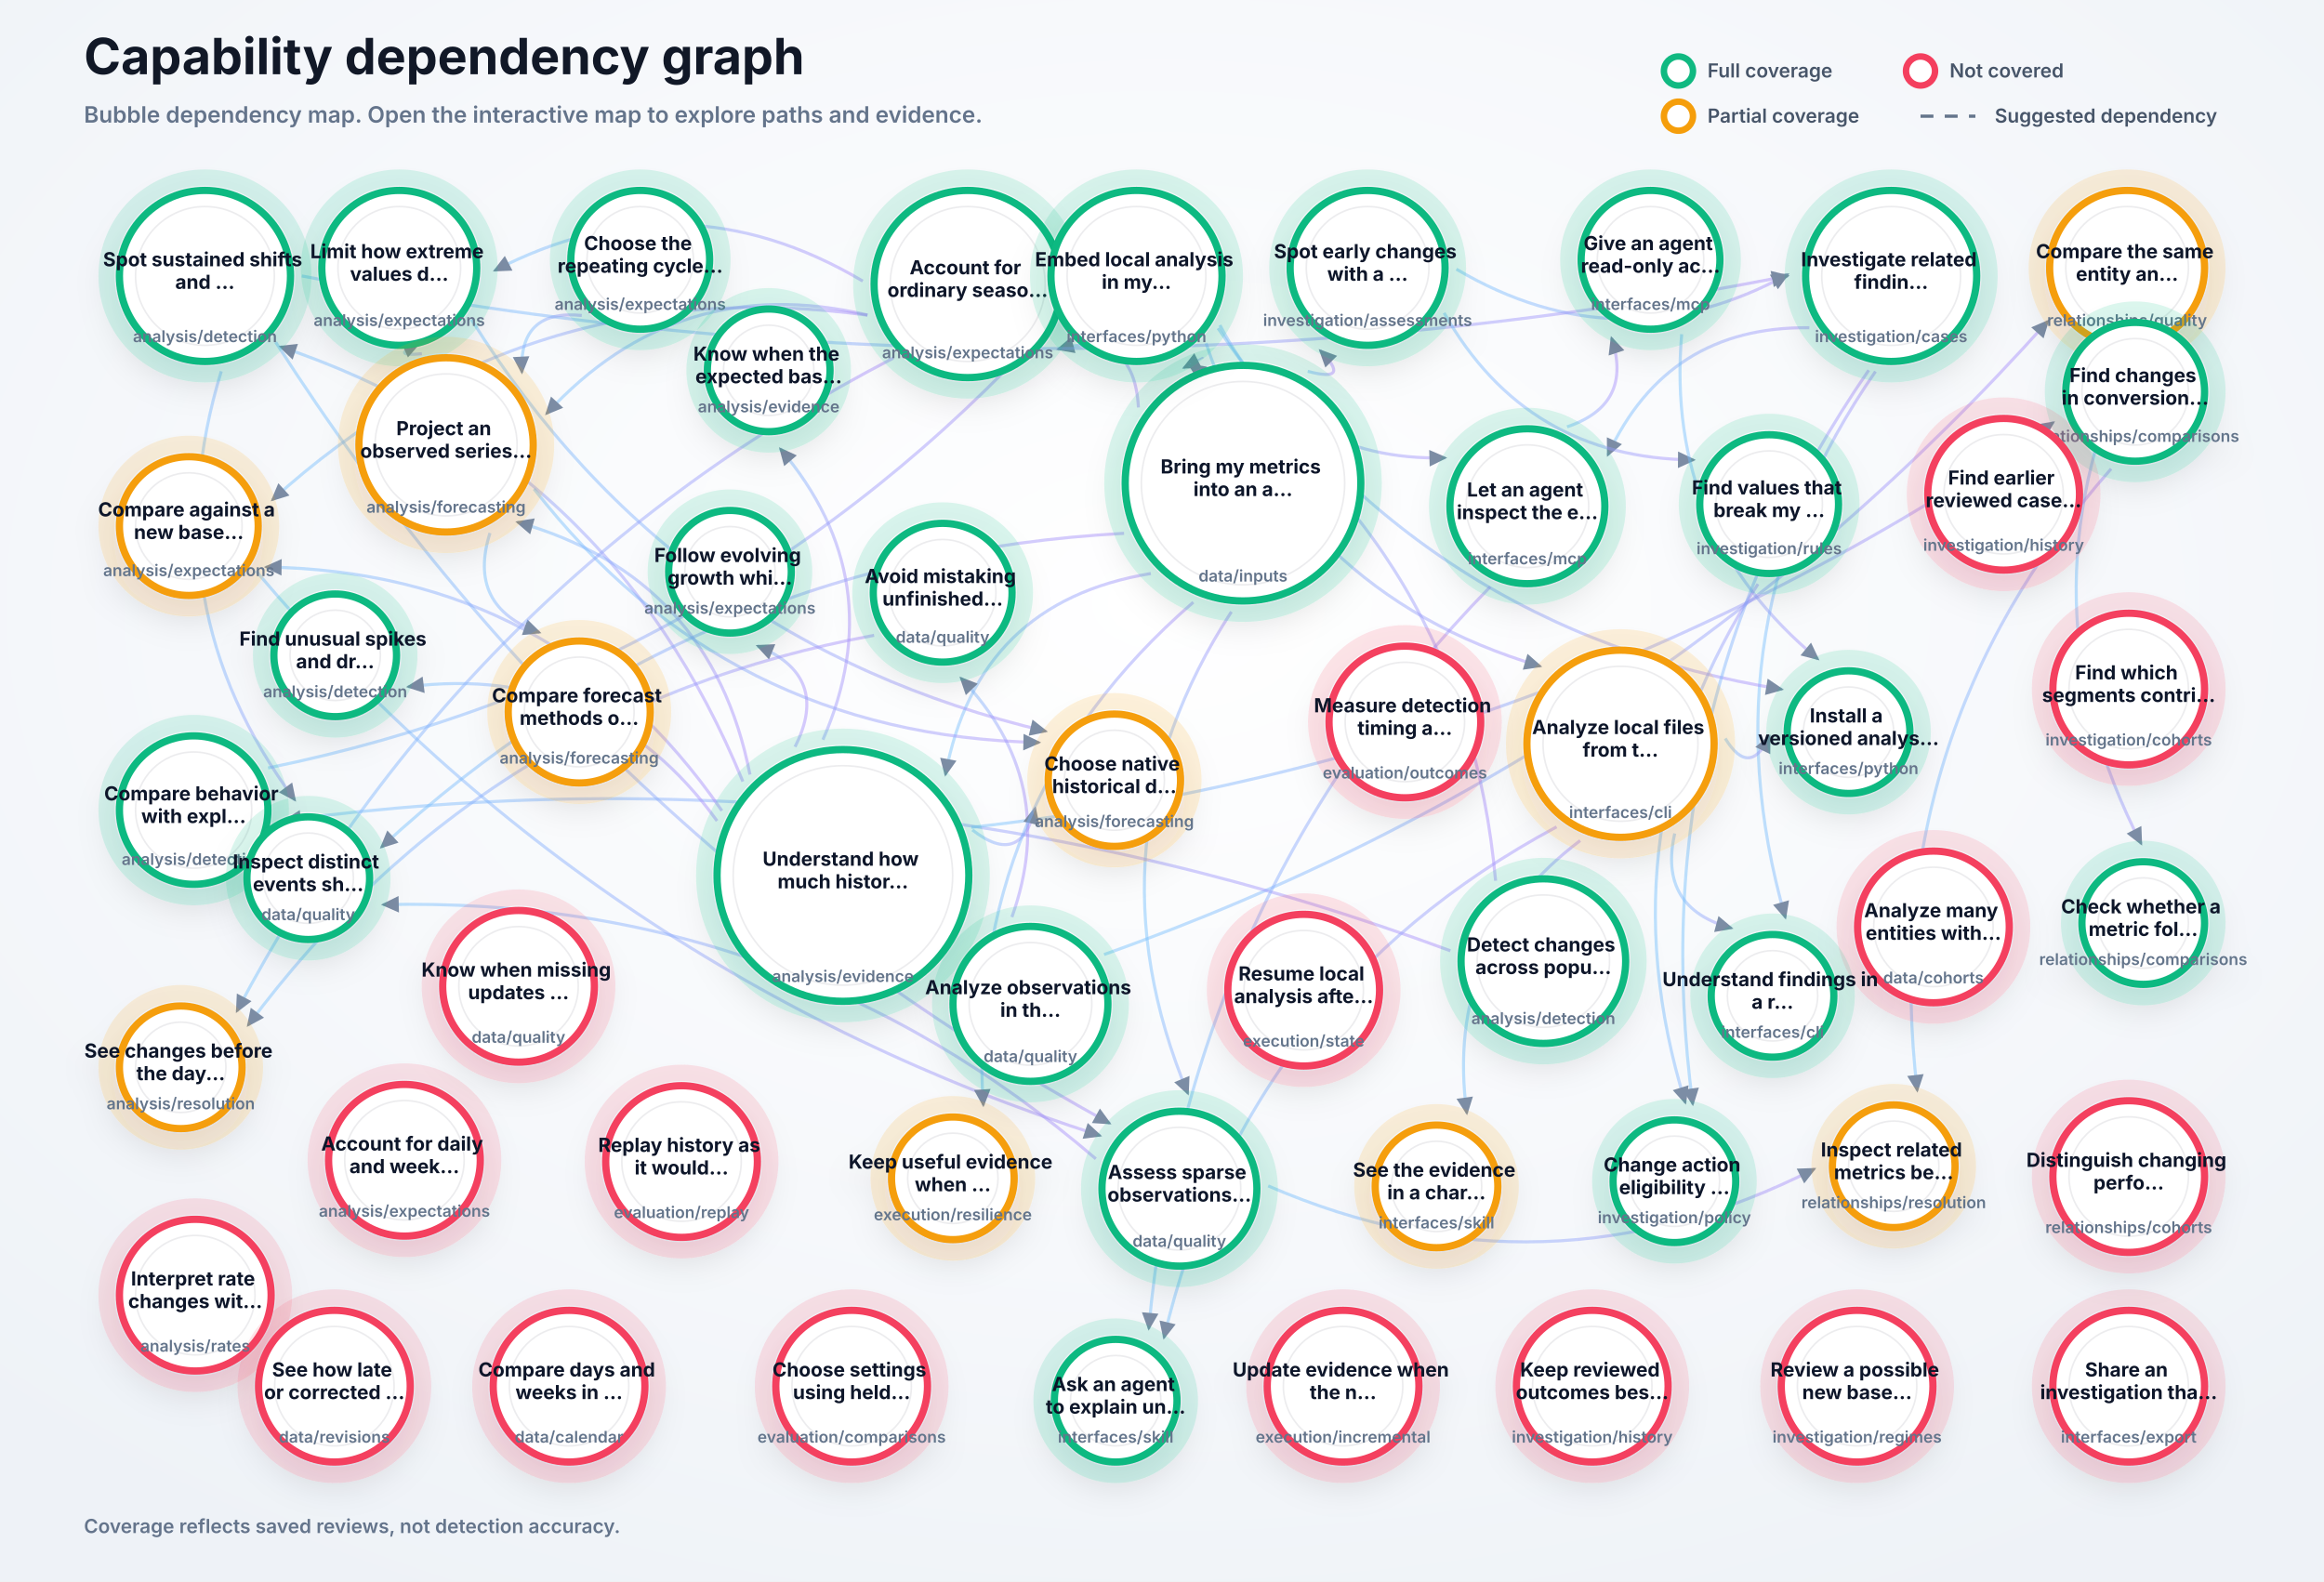
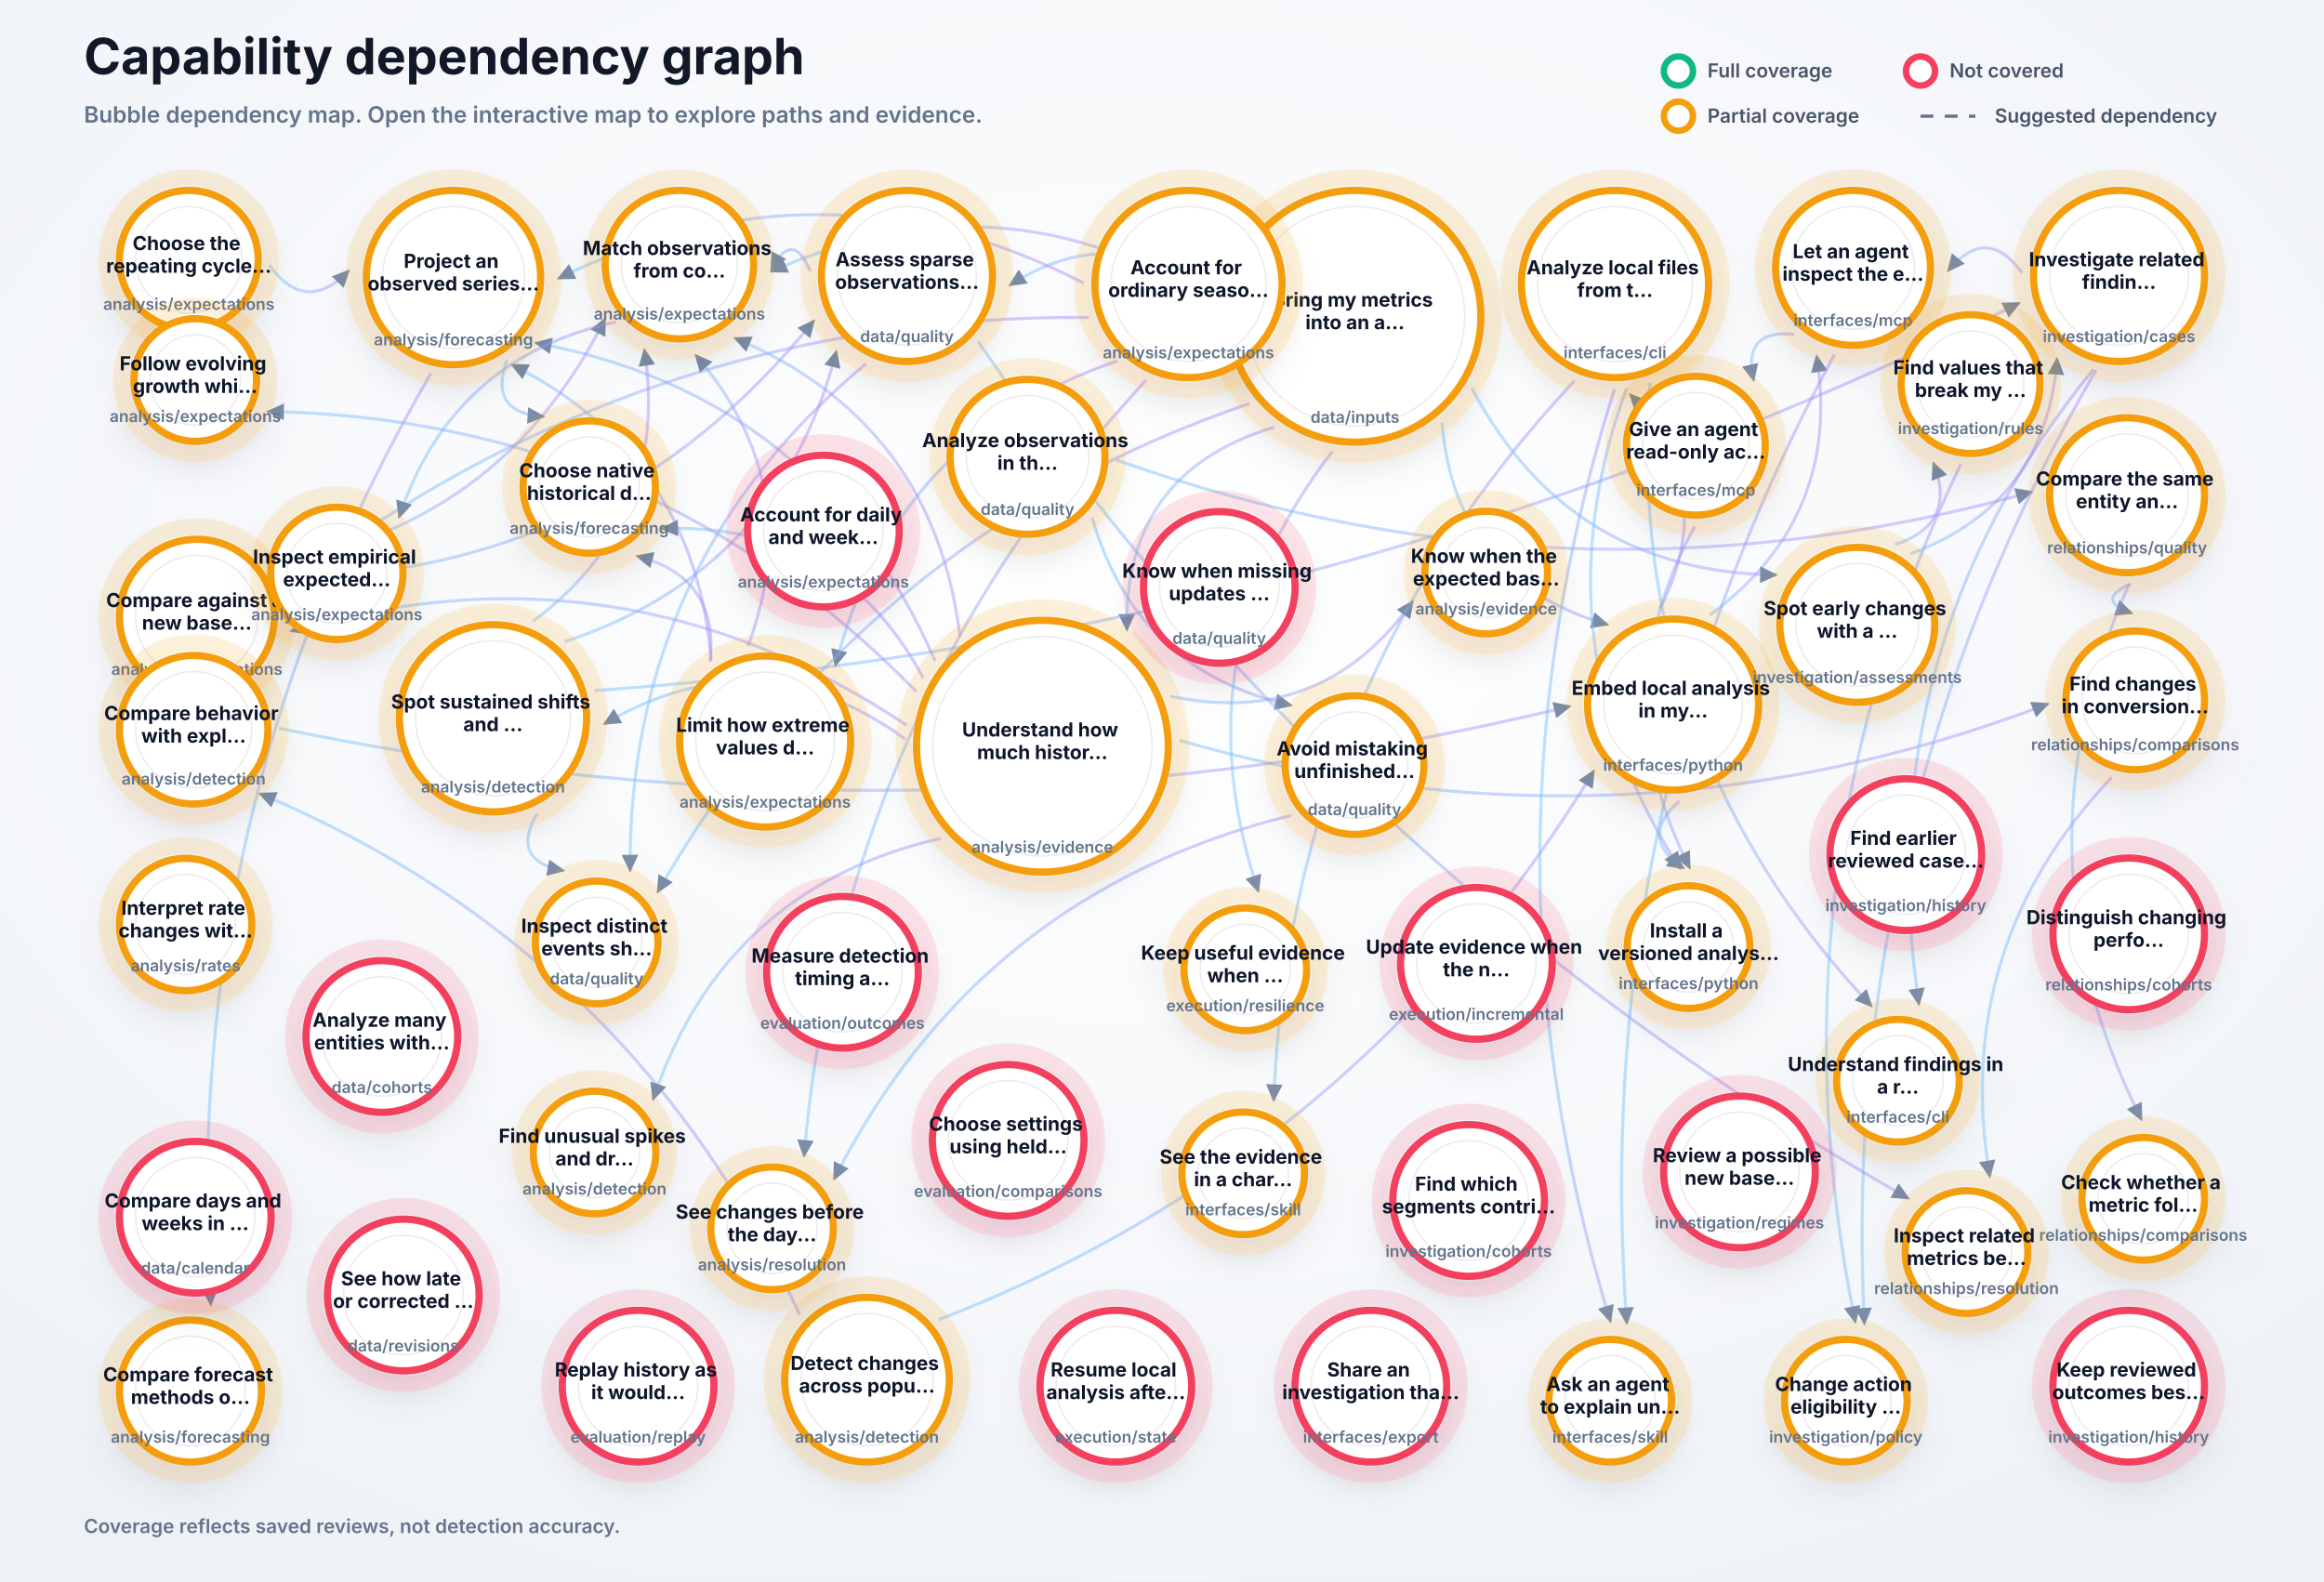
<svg xmlns="http://www.w3.org/2000/svg" width="1440" height="980" viewBox="0 0 1440 980" role="img" aria-labelledby="title desc">
  <defs>
    <radialGradient id="backdrop" cx="50%" cy="38%" r="72%">
      <stop offset="0%" stop-color="#ffffff" />
      <stop offset="58%" stop-color="#f6f8fb" />
      <stop offset="100%" stop-color="#eef2f7" />
    </radialGradient>
    <linearGradient id="link-gradient" x1="0" x2="1">
      <stop offset="0%" stop-color="#74c0fc" />
      <stop offset="100%" stop-color="#a78bfa" />
    </linearGradient>
    <filter id="shadow" x="-40%" y="-40%" width="180%" height="180%">
      <feDropShadow dx="0" dy="10" stdDeviation="10" flood-color="#0f172a" flood-opacity="0.12" />
    </filter>
    <filter id="soft-glow" x="-35%" y="-35%" width="170%" height="170%">
      <feGaussianBlur stdDeviation="5" result="blur" />
      <feMerge>
        <feMergeNode in="blur" />
        <feMergeNode in="SourceGraphic" />
      </feMerge>
    </filter>
    <marker id="arrow" markerWidth="7" markerHeight="7" refX="6" refY="3.5" orient="auto">
      <path d="M0.8,0.8 L6.6,3.5 L0.8,6.2 z" fill="#7c8da5" />
    </marker>
  </defs>
  <style>
    svg { font-family: Inter, ui-sans-serif, system-ui, -apple-system, BlinkMacSystemFont, "Segoe UI", sans-serif; overflow: hidden; }
    .chrome-title { font-size: 31px; font-weight: 740; fill: #111827; letter-spacing: 0; }
    .chrome-subtitle { font-size: 14px; font-weight: 560; fill: #64748b; }
    .legend text { font-size: 12px; font-weight: 620; fill: #475569; }
    .legend circle { stroke-width: 4; fill: #ffffff; }
    .control-label { font-size: 11px; font-weight: 650; fill: #475569; text-transform: uppercase; }
    .control-value { font-size: 11px; font-weight: 560; fill: #64748b; }
    .slider-track { stroke: #cbd5e1; stroke-width: 8; stroke-linecap: round; }
    .slider-fill { stroke: #7dd3fc; stroke-width: 8; stroke-linecap: round; }
    .slider-knob { fill: #ffffff; stroke: #0ea5e9; stroke-width: 3; filter: url(#shadow); cursor: ew-resize; }
    .scope-select-wrap { color: #475569; font-family: Inter, ui-sans-serif, system-ui, -apple-system, BlinkMacSystemFont, "Segoe UI", sans-serif; }
    .scope-select-wrap label { display: block; margin-bottom: 7px; font-size: 11px; font-weight: 650; text-transform: uppercase; }
    .scope-select-wrap select { width: 202px; height: 34px; border: 1px solid #cbd5e1; border-radius: 7px; background: rgba(255,255,255,0.9); color: #0f172a; font: 600 12px Inter, ui-sans-serif, system-ui, sans-serif; padding: 0 10px; box-shadow: 0 8px 20px rgba(15,23,42,0.08); }
    .link { fill: none; stroke: url(#link-gradient); stroke-width: 1.9; stroke-opacity: 0.46; marker-end: url(#arrow); transition: stroke-opacity 160ms ease, stroke-width 160ms ease; }
    .link.suggested { stroke: #64748b; stroke-dasharray: 8 7; stroke-opacity: 0.58; }
    .link.active { stroke-opacity: 0.9; stroke-width: 3; filter: url(#soft-glow); }
    .node { cursor: grab; filter: url(#shadow); transition: opacity 160ms ease; }
    .node:active { cursor: grabbing; }
    .node.dimmed, .link.dimmed { opacity: 0.18; }
    .node-halo { fill: transparent; stroke-width: 10; stroke-opacity: 0.14; }
    .node-ring { fill: #ffffff; stroke-width: 4.5; }
    .node-core { fill: #ffffff; stroke: rgba(15, 23, 42, 0.08); stroke-width: 1; }
    .node text { text-anchor: middle; pointer-events: none; }
    .node .label { font-size: 12px; font-weight: 720; fill: #0f172a; }
    .node .meta { font-size: 10px; font-weight: 590; fill: #64748b; text-transform: uppercase; }
    .full .node-ring, .full.legend-dot { stroke: #10b981; }
    .full .node-halo { stroke: #10b981; }
    .partial .node-ring, .partial.legend-dot { stroke: #f59e0b; }
    .partial .node-halo { stroke: #f59e0b; }
    .uncovered .node-ring, .uncovered.legend-dot { stroke: #f43f5e; }
    .uncovered .node-halo { stroke: #f43f5e; }
    .detail-card { fill: rgba(255,255,255,0.92); stroke: rgba(148,163,184,0.6); filter: url(#shadow); }
    .detail-title { font-size: 15px; font-weight: 720; fill: #111827; }
    .detail-line { font-size: 12px; font-weight: 560; fill: #475569; }
    .drag-note { font-size: 12px; font-weight: 590; fill: #64748b; }
    .node { cursor: default; }
</style>
  <rect width="1440" height="980" fill="url(#backdrop)" />
  <g transform="translate(52 46)">
    <text class="chrome-title">Capability dependency graph</text>
    <text class="chrome-subtitle" y="30">Bubble dependency map. Open the interactive map to explore paths and evidence.</text>
  </g>
  <g class="legend" transform="translate(1040 44)">
    <circle class="full legend-dot" cx="0" cy="0" r="9" />
    <text x="18" y="4">Full coverage</text>
    <circle class="partial legend-dot" cx="0" cy="28" r="9" />
    <text x="18" y="32">Partial coverage</text>
    <circle class="uncovered legend-dot" cx="150" cy="0" r="9" />
    <text x="168" y="4">Not covered</text>
    <line x1="150" y1="28" x2="184" y2="28" stroke="#64748b" stroke-width="2" stroke-dasharray="8 7" />
    <text x="196" y="32">Suggested dependency</text>
  </g>
  <g id="graph">
    <g id="links">
-       <path class="link committed" d="M713.1,355.4 Q605.7,373.1 585.8,480.2" />
-       <path class="link committed" d="M705.4,252.5 Q702.7,203.7 655.5,216.4" />
-       <path class="link committed" d="M747.3,212.7 Q798.7,366.8 954.5,412.9" />
-       <path class="link committed" d="M460.3,484.3 Q378.6,284.0 173.6,214.8" />
-       <path class="link committed" d="M733.6,228.2 Q756.7,216.2 733.5,227.9" />
-       <path class="link committed" d="M926.7,545.8 Q908.2,340.5 736.9,226.0" />
-       <path class="link committed" d="M166.1,475.9 Q451.7,417.5 648.5,202.6" />
-       <path class="link committed" d="M902.4,166.8 Q1004.2,226.8 1107.8,170.0" />
-       <path class="link committed" d="M187.0,171.0 Q647.4,261.0 1107.8,171.0" />
-       <path class="link committed" d="M534.6,174.2 Q422.3,107.5 306.4,167.7" />
-       <path class="link committed" d="M537.5,195.2 Q420.0,167.7 338.5,256.5" />
-       <path class="link committed" d="M360.5,195.5 Q321.3,191.5 323.4,230.9" />
-       <path class="link committed" d="M261.4,219.2 Q240.8,221.2 259.7,212.8" />
-       <path class="link committed" d="M464.7,480.0 Q440.6,357.5 320.4,323.5" />
-       <path class="link committed" d="M763.0,379.1 Q670.9,521.3 736.1,677.8" />
-       <path class="link committed" d="M158.6,353.8 Q370.1,603.6 681.8,703.8" />
-       <path class="link committed" d="M170.8,212.0 Q367.7,519.8 687.7,696.2" />
-       <path class="link committed" d="M755.9,201.5 Q800.0,286.2 895.6,283.7" />
-       <path class="link committed" d="M1121.1,203.1 Q1033.0,202.0 996.2,282.1" />
-       <path class="link committed" d="M810.3,230.1 Q838.1,237.5 817.9,217.1" />
-       <path class="link committed" d="M684.1,591.5 Q1026.7,469.9 1269.0,198.9" />
-       <path class="link committed" d="M898.7,589.2 Q547.7,459.3 176.6,508.4" />
-       <path class="link committed" d="M537.5,195.3 Q326.3,166.7 168.6,309.9" />
-       <path class="link committed" d="M447.3,502.4 Q344.9,354.0 164.6,351.4" />
-       <path class="link committed" d="M627.0,568.3 Q657.0,484.4 595.3,420.1" />
-       <path class="link committed" d="M971.0,264.5 Q1012.2,250.6 998.5,209.3" />
-       <path class="link committed" d="M894.8,193.9 Q945.9,284.2 1049.6,285.0" />
-       <path class="link committed" d="M1321.6,220.9 Q1306.7,205.8 1319.5,188.9" />
-       <path class="link committed" d="M601.9,512.7 Q968.7,471.5 1272.4,261.7" />
-       <path class="link committed" d="M444.3,508.7 Q373.0,410.5 252.7,425.6" />
-       <path class="link committed" d="M509.9,458.4 Q553.0,359.9 483.4,278.0" />
-       <path class="link committed" d="M492.6,462.8 Q514.9,418.9 469.3,400.2" />
-       <path class="link committed" d="M303.6,330.3 Q289.2,376.0 334.4,392.0" />
-       <path class="link committed" d="M330.9,303.0 Q450.0,456.1 644.0,460.1" />
-       <path class="link committed" d="M602.5,514.3 Q632.6,537.8 641.4,500.7" />
-       <path class="link committed" d="M292.1,198.0 Q417.7,398.8 648.2,453.2" />
-       <path class="link committed" d="M541.6,393.7 Q300.0,438.2 153.6,635.5" />
-       <path class="link committed" d="M553.5,221.9 Q286.6,360.5 146.7,626.8" />
-       <path class="link committed" d="M696.5,330.5 Q431.3,344.9 236.2,525.1" />
-       <path class="link committed" d="M679.0,718.1 Q488.3,554.6 237.2,560.6" />
-       <path class="link committed" d="M137.1,230.1 Q92.8,374.5 182.8,495.9" />
-       <path class="link committed" d="M739.4,373.2 Q596.8,496.7 609.3,685.0" />
-       <path class="link committed" d="M1037.7,516.5 Q1027.2,562.8 1073.0,575.2" />
-       <path class="link committed" d="M1162.1,230.2 Q1053.9,386.3 1106.3,568.8" />
-       <path class="link committed" d="M754.7,203.4 Q880.9,391.1 1104.2,427.2" />
-       <path class="link committed" d="M1069.0,457.6 Q1084.1,482.3 1096.5,456.2" />
-       <path class="link committed" d="M1042.0,207.1 Q1031.6,329.9 1126.5,408.5" />
-       <path class="link committed" d="M964.5,512.4 Q771.5,616.0 721.2,829.1" />
-       <path class="link committed" d="M923.4,363.6 Q735.8,555.9 711.8,823.5" />
-       <path class="link committed" d="M979.1,520.9 Q894.6,584.9 908.9,690.0" />
-       <path class="link committed" d="M1089.3,361.9 Q991.3,512.1 1044.3,683.5" />
-       <path class="link committed" d="M1157.9,229.4 Q1015.9,435.9 1048.9,684.4" />
-       <path class="link committed" d="M1319.4,221.0 Q1250.0,373.8 1326.8,523.0" />
-       <path class="link committed" d="M785.8,734.9 Q957.6,809.2 1124.4,724.3" />
-       <path class="link committed" d="M1308.1,290.5 Q1162.1,456.5 1188.0,676.0" />
+       <path class="link committed" d="M789.6,264.7 Q696.0,292.7 698.3,390.4" />
+       <path class="link committed" d="M561.0,458.1 Q470.8,392.1 374.4,448.6" />
+       <path class="link committed" d="M756.2,179.8 Q783.7,165.9 804.1,189.1" />
+       <path class="link committed" d="M1028.5,377.2 Q1066.2,304.3 1010.1,244.4" />
+       <path class="link committed" d="M692.2,223.7 Q553.9,270.9 517.6,412.5" />
+       <path class="link committed" d="M755.0,188.4 Q694.8,132.6 625.7,176.7" />
+       <path class="link committed" d="M171.6,358.4 Q375.9,357.8 504.3,198.7" />
+       <path class="link committed" d="M349.9,397.6 Q483.4,353.8 518.2,217.7" />
+       <path class="link committed" d="M893.5,261.8 Q901.5,359.9 996.1,387.1" />
+       <path class="link committed" d="M581.7,817.8 Q842.5,716.7 987.6,477.7" />
+       <path class="link committed" d="M173.0,451.3 Q574.4,534.5 972.7,437.7" />
+       <path class="link committed" d="M1183.8,343.2 Q1268.1,311.9 1274.6,222.2" />
+       <path class="link committed" d="M368.2,428.0 Q833.4,394.8 1251.2,187.8" />
+       <path class="link committed" d="M674.7,196.7 Q397.7,194.7 177.9,363.4" />
+       <path class="link committed" d="M561.9,449.5 Q384.7,331.4 180.3,391.1" />
+       <path class="link committed" d="M671.4,175.4 Q509.4,92.0 346.0,172.6" />
+       <path class="link committed" d="M166.9,164.3 Q189.5,195.5 216.1,167.7" />
+       <path class="link committed" d="M440.7,409.7 Q430.7,283.1 317.2,226.0" />
+       <path class="link committed" d="M579.4,409.5 Q507.9,245.3 331.9,212.5" />
+       <path class="link committed" d="M1059.5,381.1 Q1141.3,320.9 1125.7,220.6" />
+       <path class="link committed" d="M1253.0,169.2 Q1231.0,138.8 1207.1,167.8" />
+       <path class="link committed" d="M912.0,240.5 Q971.9,354.4 1100.5,356.3" />
+       <path class="link committed" d="M691.6,285.0 Q972.2,384.8 1259.0,304.8" />
+       <path class="link committed" d="M495.5,814.7 Q390.8,588.5 161.0,491.8" />
+       <path class="link committed" d="M754.9,189.5 Q622.1,103.6 477.8,168.3" />
+       <path class="link committed" d="M502.0,168.0 Q491.2,142.0 477.9,166.8" />
+       <path class="link committed" d="M166.4,349.8 Q309.9,327.5 374.9,197.6" />
+       <path class="link committed" d="M463.5,400.4 Q500.5,300.7 431.1,220.1" />
+       <path class="link committed" d="M594.8,394.5 Q578.7,261.5 455.3,209.5" />
+       <path class="link committed" d="M330.2,385.0 Q415.3,321.6 399.3,216.7" />
+       <path class="link committed" d="M676.7,320.8 Q703.9,415.4 800.0,437.1" />
+       <path class="link committed" d="M1111.7,207.2 Q1079.3,203.9 1086.6,235.7" />
+       <path class="link committed" d="M1174.2,337.5 Q1213.0,324.8 1198.0,286.9" />
+       <path class="link committed" d="M1320.2,361.8 Q1297.6,371.8 1320.9,380.0" />
+       <path class="link committed" d="M730.9,458.8 Q1003.7,537.4 1269.0,436.2" />
+       <path class="link committed" d="M583.0,519.5 Q448.5,550.4 404.7,681.3" />
+       <path class="link committed" d="M725.1,431.4 Q819.5,451.5 875.3,372.7" />
+       <path class="link committed" d="M567.9,428.7 Q402.6,259.2 166.0,255.0" />
+       <path class="link committed" d="M381.6,199.5 Q280.0,221.8 247.3,320.5" />
+       <path class="link committed" d="M267.0,231.4 Q111.2,499.2 130.6,808.5" />
+       <path class="link committed" d="M314.2,223.2 Q302.1,255.8 336.8,258.1" />
+       <path class="link committed" d="M572.1,420.2 Q520.1,323.3 410.2,327.6" />
+       <path class="link committed" d="M440.0,410.1 Q445.7,357.7 394.7,344.6" />
+       <path class="link committed" d="M800.1,505.3 Q606.8,553.0 516.8,730.7" />
+       <path class="link committed" d="M710.2,235.5 Q521.8,439.6 498.2,716.4" />
+       <path class="link committed" d="M774.1,250.1 Q533.5,332.1 407.5,552.8" />
+       <path class="link committed" d="M536.6,225.4 Q389.2,347.9 390.4,539.6" />
+       <path class="link committed" d="M332.8,504.1 Q315.9,533.4 349.1,539.5" />
+       <path class="link committed" d="M825.5,279.8 Q729.8,403.9 779.7,552.4" />
+       <path class="link committed" d="M1022.4,237.3 Q1006.2,460.5 1159.6,623.5" />
+       <path class="link committed" d="M1297.1,228.9 Q1156.3,401.8 1189.0,622.4" />
+       <path class="link committed" d="M1040.5,496.5 Q1014.8,519.0 1043.2,538.0" />
+       <path class="link committed" d="M1007.9,240.6 Q950.4,397.6 1040.9,538.2" />
+       <path class="link committed" d="M1050.1,326.1 Q992.6,431.2 1047.0,537.9" />
+       <path class="link committed" d="M1000.4,241.0 Q909.2,529.6 997.9,819.0" />
+       <path class="link committed" d="M1136.6,219.8 Q984.3,501.1 1008.0,820.1" />
+       <path class="link committed" d="M975.6,236.0 Q799.4,424.2 789.2,681.9" />
+       <path class="link committed" d="M1214.9,287.7 Q1093.0,542.5 1149.6,819.4" />
+       <path class="link committed" d="M1298.8,229.3 Q1139.6,503.6 1155.2,820.4" />
+       <path class="link committed" d="M1319.3,361.9 Q1244.6,529.7 1326.9,693.9" />
+       <path class="link committed" d="M606.1,211.7 Q833.3,543.4 1182.5,742.7" />
+       <path class="link committed" d="M1308.4,481.8 Q1209.1,586.6 1232.9,729.1" />
    </g>
    <g id="nodes">
-       <g class="node full" data-capability="analysis/evidence/calibrate-departures" transform="translate(522.3 542.5)">
+       <g class="node partial" data-capability="analysis/evidence/calibrate-departures" transform="translate(645.9 462.4)">
        <circle class="node-halo" r="86" />
        <circle class="node-ring" r="78" />
        <circle class="node-core" r="68" />
        <text class="label" y="-3">
          <tspan x="0" dy="-3">Understand how</tspan>
          <tspan x="0" dy="14">much histor...</tspan>
        </text>
        <text class="meta" y="66">analysis/evidence</text>
      </g>
-       <g class="node full" data-capability="data/inputs/accept-analysis-requests" transform="translate(770.2 299.4)">
-         <circle class="node-halo" r="81" />
-         <circle class="node-ring" r="73" />
-         <circle class="node-core" r="63" />
+       <g class="node partial" data-capability="data/inputs/accept-analysis-requests" transform="translate(839.6 196.0)">
+         <circle class="node-halo" r="86" />
+         <circle class="node-ring" r="78" />
+         <circle class="node-core" r="68" />
        <text class="label" y="-3">
          <tspan x="0" dy="-3">Bring my metrics</tspan>
          <tspan x="0" dy="14">into an a...</tspan>
        </text>
-         <text class="meta" y="61">data/inputs</text>
-       </g>
-       <g class="node full" data-capability="analysis/expectations/model-seasonal-level-and-growth" transform="translate(599.6 176.0)">
+         <text class="meta" y="66">data/inputs</text>
+       </g>
+       <g class="node partial" data-capability="analysis/detection/identify-residual-patterns" transform="translate(305.5 445.1)">
        <circle class="node-halo" r="66" />
        <circle class="node-ring" r="58" />
        <circle class="node-core" r="48" />
        <text class="label" y="-3">
-           <tspan x="0" dy="-3">Account for</tspan>
-           <tspan x="0" dy="14">ordinary seaso...</tspan>
-         </text>
-         <text class="meta" y="46">analysis/expectations</text>
-       </g>
-       <g class="node partial" data-capability="interfaces/cli/analyze-files-and-streams" transform="translate(1004.1 460.9)">
+           <tspan x="0" dy="-3">Spot sustained shifts</tspan>
+           <tspan x="0" dy="14">and ...</tspan>
+         </text>
+         <text class="meta" y="46">analysis/detection</text>
+       </g>
+       <g class="node partial" data-capability="analysis/expectations/model-seasonal-level-and-growth" transform="translate(736.4 176.0)">
        <circle class="node-halo" r="66" />
        <circle class="node-ring" r="58" />
        <circle class="node-core" r="48" />
        <text class="label" y="-3">
+           <tspan x="0" dy="-3">Account for</tspan>
+           <tspan x="0" dy="14">ordinary seaso...</tspan>
+         </text>
+         <text class="meta" y="46">analysis/expectations</text>
+       </g>
+       <g class="node partial" data-capability="interfaces/cli/analyze-files-and-streams" transform="translate(1000.7 176.0)">
+         <circle class="node-halo" r="66" />
+         <circle class="node-ring" r="58" />
+         <circle class="node-core" r="48" />
+         <text class="label" y="-3">
          <tspan x="0" dy="-3">Analyze local files</tspan>
          <tspan x="0" dy="14">from t...</tspan>
        </text>
        <text class="meta" y="46">interfaces/cli</text>
      </g>
-       <g class="node full" data-capability="analysis/detection/identify-residual-patterns" transform="translate(127.0 171.0)">
+       <g class="node partial" data-capability="analysis/expectations/protect-reference-from-extremes" transform="translate(474.1 459.5)">
        <circle class="node-halo" r="61" />
        <circle class="node-ring" r="53" />
        <circle class="node-core" r="43" />
        <text class="label" y="-3">
-           <tspan x="0" dy="-3">Spot sustained shifts</tspan>
-           <tspan x="0" dy="14">and ...</tspan>
-         </text>
-         <text class="meta" y="41">analysis/detection</text>
-       </g>
-       <g class="node full" data-capability="interfaces/python/analyze-through-public-api" transform="translate(704.2 171.0)">
+           <tspan x="0" dy="-3">Limit how extreme</tspan>
+           <tspan x="0" dy="14">values d...</tspan>
+         </text>
+         <text class="meta" y="41">analysis/expectations</text>
+       </g>
+       <g class="node partial" data-capability="data/quality/analyze-sparse-observations" transform="translate(562.0 171.0)">
        <circle class="node-halo" r="61" />
        <circle class="node-ring" r="53" />
        <circle class="node-core" r="43" />
        <text class="label" y="-3">
-           <tspan x="0" dy="-3">Embed local analysis</tspan>
-           <tspan x="0" dy="14">in my...</tspan>
-         </text>
-         <text class="meta" y="41">interfaces/python</text>
-       </g>
-       <g class="node full" data-capability="investigation/cases/group-related-evidence" transform="translate(1171.8 171.0)">
+           <tspan x="0" dy="-3">Assess sparse</tspan>
+           <tspan x="0" dy="14">observations...</tspan>
+         </text>
+         <text class="meta" y="41">data/quality</text>
+       </g>
+       <g class="node partial" data-capability="interfaces/python/analyze-through-public-api" transform="translate(1036.7 436.6)">
        <circle class="node-halo" r="61" />
        <circle class="node-ring" r="53" />
        <circle class="node-core" r="43" />
        <text class="label" y="-3">
+           <tspan x="0" dy="-3">Embed local analysis</tspan>
+           <tspan x="0" dy="14">in my...</tspan>
+         </text>
+         <text class="meta" y="41">interfaces/python</text>
+       </g>
+       <g class="node partial" data-capability="investigation/cases/group-related-evidence" transform="translate(1313.0 171.0)">
+         <circle class="node-halo" r="61" />
+         <circle class="node-ring" r="53" />
+         <circle class="node-core" r="43" />
+         <text class="label" y="-3">
          <tspan x="0" dy="-3">Investigate related</tspan>
          <tspan x="0" dy="14">findin...</tspan>
        </text>
        <text class="meta" y="41">investigation/cases</text>
      </g>
-       <g class="node full" data-capability="analysis/detection/compare-distributions" transform="translate(956.3 595.6)">
+       <g class="node partial" data-capability="analysis/detection/compare-distributions" transform="translate(537.2 855.0)">
        <circle class="node-halo" r="59" />
        <circle class="node-ring" r="51" />
        <circle class="node-core" r="41" />
        <text class="label" y="-3">
          <tspan x="0" dy="-3">Detect changes</tspan>
          <tspan x="0" dy="14">across popu...</tspan>
        </text>
        <text class="meta" y="39">analysis/detection</text>
      </g>
-       <g class="node full" data-capability="analysis/expectations/protect-reference-from-extremes" transform="translate(247.4 166.0)">
+       <g class="node partial" data-capability="analysis/expectations/reset-declared-regimes" transform="translate(122.0 382.2)">
        <circle class="node-halo" r="56" />
        <circle class="node-ring" r="48" />
        <circle class="node-core" r="38" />
        <text class="label" y="-3">
-           <tspan x="0" dy="-3">Limit how extreme</tspan>
-           <tspan x="0" dy="14">values d...</tspan>
+           <tspan x="0" dy="-3">Compare against a</tspan>
+           <tspan x="0" dy="14">new base...</tspan>
        </text>
        <text class="meta" y="36">analysis/expectations</text>
      </g>
-       <g class="node partial" data-capability="analysis/forecasting/project-observed-series" transform="translate(276.4 275.7)">
+       <g class="node partial" data-capability="analysis/forecasting/project-observed-series" transform="translate(281.0 172.0)">
        <circle class="node-halo" r="62" />
        <circle class="node-ring" r="54" />
        <circle class="node-core" r="44" />
        <text class="label" y="-3">
          <tspan x="0" dy="-3">Project an</tspan>
          <tspan x="0" dy="14">observed series...</tspan>
        </text>
        <text class="meta" y="42">analysis/forecasting</text>
      </g>
-       <g class="node full" data-capability="data/quality/analyze-sparse-observations" transform="translate(730.8 736.6)">
+       <g class="node partial" data-capability="data/quality/prepare-timestamped-series" transform="translate(636.7 283.1)">
        <circle class="node-halo" r="56" />
        <circle class="node-ring" r="48" />
        <circle class="node-core" r="38" />
        <text class="label" y="-3">
-           <tspan x="0" dy="-3">Assess sparse</tspan>
-           <tspan x="0" dy="14">observations...</tspan>
+           <tspan x="0" dy="-3">Analyze observations</tspan>
+           <tspan x="0" dy="14">in th...</tspan>
        </text>
        <text class="meta" y="36">data/quality</text>
      </g>
-       <g class="node full" data-capability="data/quality/prepare-timestamped-series" transform="translate(638.5 622.1)">
+       <g class="node partial" data-capability="interfaces/mcp/investigate-findings-and-evidence" transform="translate(1148.2 166.0)">
        <circle class="node-halo" r="56" />
        <circle class="node-ring" r="48" />
        <circle class="node-core" r="38" />
        <text class="label" y="-3">
-           <tspan x="0" dy="-3">Analyze observations</tspan>
-           <tspan x="0" dy="14">in th...</tspan>
-         </text>
-         <text class="meta" y="36">data/quality</text>
-       </g>
-       <g class="node full" data-capability="interfaces/mcp/investigate-findings-and-evidence" transform="translate(946.4 313.7)">
+           <tspan x="0" dy="-3">Let an agent</tspan>
+           <tspan x="0" dy="14">inspect the e...</tspan>
+         </text>
+         <text class="meta" y="36">interfaces/mcp</text>
+       </g>
+       <g class="node partial" data-capability="investigation/assessments/describe-early-changes" transform="translate(1150.8 387.2)">
        <circle class="node-halo" r="56" />
        <circle class="node-ring" r="48" />
        <circle class="node-core" r="38" />
        <text class="label" y="-3">
-           <tspan x="0" dy="-3">Let an agent</tspan>
-           <tspan x="0" dy="14">inspect the e...</tspan>
-         </text>
-         <text class="meta" y="36">interfaces/mcp</text>
-       </g>
-       <g class="node full" data-capability="investigation/assessments/describe-early-changes" transform="translate(847.4 166.0)">
+           <tspan x="0" dy="-3">Spot early changes</tspan>
+           <tspan x="0" dy="14">with a ...</tspan>
+         </text>
+         <text class="meta" y="36">investigation/assessments</text>
+       </g>
+       <g class="node partial" data-capability="relationships/quality/require-compatible-sources" transform="translate(1318.0 306.9)">
        <circle class="node-halo" r="56" />
        <circle class="node-ring" r="48" />
        <circle class="node-core" r="38" />
        <text class="label" y="-3">
-           <tspan x="0" dy="-3">Spot early changes</tspan>
-           <tspan x="0" dy="14">with a ...</tspan>
-         </text>
-         <text class="meta" y="36">investigation/assessments</text>
-       </g>
-       <g class="node partial" data-capability="relationships/quality/require-compatible-sources" transform="translate(1318.0 166.0)">
-         <circle class="node-halo" r="56" />
-         <circle class="node-ring" r="48" />
-         <circle class="node-core" r="38" />
-         <text class="label" y="-3">
          <tspan x="0" dy="-3">Compare the same</tspan>
          <tspan x="0" dy="14">entity an...</tspan>
        </text>
        <text class="meta" y="36">relationships/quality</text>
      </g>
-       <g class="node full" data-capability="analysis/detection/match-seasonal-populations" transform="translate(120.0 502.0)">
+       <g class="node partial" data-capability="analysis/detection/match-seasonal-populations" transform="translate(120.0 452.2)">
        <circle class="node-halo" r="54" />
        <circle class="node-ring" r="46" />
        <circle class="node-core" r="36" />
        <text class="label" y="-3">
          <tspan x="0" dy="-3">Compare behavior</tspan>
          <tspan x="0" dy="14">with expl...</tspan>
        </text>
        <text class="meta" y="34">analysis/detection</text>
      </g>
-       <g class="node partial" data-capability="analysis/expectations/reset-declared-regimes" transform="translate(117.0 326.0)">
+       <g class="node partial" data-capability="analysis/expectations/match-local-calendar-peers" transform="translate(421.0 164.0)">
+         <circle class="node-halo" r="54" />
+         <circle class="node-ring" r="46" />
+         <circle class="node-core" r="36" />
+         <text class="label" y="-3">
+           <tspan x="0" dy="-3">Match observations</tspan>
+           <tspan x="0" dy="14">from co...</tspan>
+         </text>
+         <text class="meta" y="34">analysis/expectations</text>
+       </g>
+       <g class="node partial" data-capability="analysis/expectations/select-season-length" transform="translate(117.0 161.0)">
        <circle class="node-halo" r="51" />
        <circle class="node-ring" r="43" />
        <circle class="node-core" r="33" />
        <text class="label" y="-3">
-           <tspan x="0" dy="-3">Compare against a</tspan>
-           <tspan x="0" dy="14">new base...</tspan>
+           <tspan x="0" dy="-3">Choose the</tspan>
+           <tspan x="0" dy="14">repeating cycle...</tspan>
        </text>
        <text class="meta" y="31">analysis/expectations</text>
      </g>
-       <g class="node full" data-capability="analysis/expectations/select-season-length" transform="translate(396.7 161.0)">
+       <g class="node partial" data-capability="data/quality/exclude-incomplete-periods" transform="translate(839.3 474.1)">
        <circle class="node-halo" r="51" />
        <circle class="node-ring" r="43" />
        <circle class="node-core" r="33" />
        <text class="label" y="-3">
-           <tspan x="0" dy="-3">Choose the</tspan>
-           <tspan x="0" dy="14">repeating cycle...</tspan>
-         </text>
-         <text class="meta" y="31">analysis/expectations</text>
-       </g>
-       <g class="node full" data-capability="data/quality/exclude-incomplete-periods" transform="translate(584.1 367.3)">
+           <tspan x="0" dy="-3">Avoid mistaking</tspan>
+           <tspan x="0" dy="14">unfinished...</tspan>
+         </text>
+         <text class="meta" y="31">data/quality</text>
+       </g>
+       <g class="node partial" data-capability="interfaces/mcp/connect-read-only-local-server" transform="translate(1050.8 276.2)">
        <circle class="node-halo" r="51" />
        <circle class="node-ring" r="43" />
        <circle class="node-core" r="33" />
        <text class="label" y="-3">
-           <tspan x="0" dy="-3">Avoid mistaking</tspan>
-           <tspan x="0" dy="14">unfinished...</tspan>
-         </text>
-         <text class="meta" y="31">data/quality</text>
-       </g>
-       <g class="node full" data-capability="interfaces/mcp/connect-read-only-local-server" transform="translate(1022.7 161.0)">
+           <tspan x="0" dy="-3">Give an agent</tspan>
+           <tspan x="0" dy="14">read-only ac...</tspan>
+         </text>
+         <text class="meta" y="31">interfaces/mcp</text>
+       </g>
+       <g class="node partial" data-capability="investigation/rules/check-declared-numerical-rules" transform="translate(1221.0 238.0)">
        <circle class="node-halo" r="51" />
        <circle class="node-ring" r="43" />
        <circle class="node-core" r="33" />
        <text class="label" y="-3">
-           <tspan x="0" dy="-3">Give an agent</tspan>
-           <tspan x="0" dy="14">read-only ac...</tspan>
-         </text>
-         <text class="meta" y="31">interfaces/mcp</text>
-       </g>
-       <g class="node full" data-capability="investigation/rules/check-declared-numerical-rules" transform="translate(1096.2 312.4)">
+           <tspan x="0" dy="-3">Find values that</tspan>
+           <tspan x="0" dy="14">break my ...</tspan>
+         </text>
+         <text class="meta" y="31">investigation/rules</text>
+       </g>
+       <g class="node partial" data-capability="relationships/comparisons/compare-declared-metrics" transform="translate(1323.0 434.0)">
        <circle class="node-halo" r="51" />
        <circle class="node-ring" r="43" />
        <circle class="node-core" r="33" />
        <text class="label" y="-3">
-           <tspan x="0" dy="-3">Find values that</tspan>
-           <tspan x="0" dy="14">break my ...</tspan>
-         </text>
-         <text class="meta" y="31">investigation/rules</text>
-       </g>
-       <g class="node full" data-capability="relationships/comparisons/compare-declared-metrics" transform="translate(1323.0 242.8)">
-         <circle class="node-halo" r="51" />
-         <circle class="node-ring" r="43" />
-         <circle class="node-core" r="33" />
-         <text class="label" y="-3">
          <tspan x="0" dy="-3">Find changes</tspan>
          <tspan x="0" dy="14">in conversion...</tspan>
        </text>
        <text class="meta" y="31">relationships/comparisons</text>
      </g>
-       <g class="node full" data-capability="analysis/detection/report-point-anomaly-episodes" transform="translate(207.7 406.1)">
+       <g class="node partial" data-capability="analysis/detection/report-point-anomaly-episodes" transform="translate(368.4 714.2)">
        <circle class="node-halo" r="46" />
        <circle class="node-ring" r="38" />
        <circle class="node-core" r="28" />
        <text class="label" y="-3">
          <tspan x="0" dy="-3">Find unusual spikes</tspan>
          <tspan x="0" dy="14">and dr...</tspan>
        </text>
        <text class="meta" y="26">analysis/detection</text>
      </g>
-       <g class="node full" data-capability="analysis/evidence/assess-reference-readiness" transform="translate(476.3 229.5)">
+       <g class="node partial" data-capability="analysis/evidence/assess-reference-readiness" transform="translate(920.9 354.8)">
        <circle class="node-halo" r="46" />
        <circle class="node-ring" r="38" />
        <circle class="node-core" r="28" />
        <text class="label" y="-3">
          <tspan x="0" dy="-3">Know when the</tspan>
          <tspan x="0" dy="14">expected bas...</tspan>
        </text>
        <text class="meta" y="26">analysis/evidence</text>
      </g>
-       <g class="node full" data-capability="analysis/expectations/adapt-to-changing-growth" transform="translate(452.3 354.3)">
+       <g class="node partial" data-capability="analysis/expectations/adapt-to-changing-growth" transform="translate(121.0 235.5)">
        <circle class="node-halo" r="46" />
        <circle class="node-ring" r="38" />
        <circle class="node-core" r="28" />
        <text class="label" y="-3">
          <tspan x="0" dy="-3">Follow evolving</tspan>
          <tspan x="0" dy="14">growth whi...</tspan>
        </text>
        <text class="meta" y="26">analysis/expectations</text>
      </g>
-       <g class="node uncovered" data-capability="analysis/expectations/model-multiple-seasonal-cycles" transform="translate(250.6 719.0)">
+       <g class="node uncovered" data-capability="analysis/expectations/model-multiple-seasonal-cycles" transform="translate(510.2 329.1)">
        <circle class="node-halo" r="55" />
        <circle class="node-ring" r="47" />
        <circle class="node-core" r="37" />
        <text class="label" y="-3">
          <tspan x="0" dy="-3">Account for daily</tspan>
          <tspan x="0" dy="14">and week...</tspan>
        </text>
        <text class="meta" y="35">analysis/expectations</text>
      </g>
-       <g class="node partial" data-capability="analysis/forecasting/compare-forecast-models" transform="translate(358.9 441.2)">
+       <g class="node partial" data-capability="analysis/expectations/show-empirical-calendar-ranges" transform="translate(208.7 355.3)">
+         <circle class="node-halo" r="49" />
+         <circle class="node-ring" r="41" />
+         <circle class="node-core" r="31" />
+         <text class="label" y="-3">
+           <tspan x="0" dy="-3">Inspect empirical</tspan>
+           <tspan x="0" dy="14">expected...</tspan>
+         </text>
+         <text class="meta" y="29">analysis/expectations</text>
+       </g>
+       <g class="node partial" data-capability="analysis/forecasting/compare-forecast-models" transform="translate(118.0 862.0)">
        <circle class="node-halo" r="52" />
        <circle class="node-ring" r="44" />
        <circle class="node-core" r="34" />
        <text class="label" y="-3">
          <tspan x="0" dy="-3">Compare forecast</tspan>
          <tspan x="0" dy="14">methods o...</tspan>
        </text>
        <text class="meta" y="32">analysis/forecasting</text>
      </g>
-       <g class="node partial" data-capability="analysis/forecasting/expose-native-historical-anomalies" transform="translate(690.5 483.5)">
+       <g class="node partial" data-capability="analysis/forecasting/expose-native-historical-anomalies" transform="translate(365.1 301.8)">
        <circle class="node-halo" r="49" />
        <circle class="node-ring" r="41" />
        <circle class="node-core" r="31" />
        <text class="label" y="-3">
          <tspan x="0" dy="-3">Choose native</tspan>
          <tspan x="0" dy="14">historical d...</tspan>
        </text>
        <text class="meta" y="29">analysis/forecasting</text>
      </g>
-       <g class="node uncovered" data-capability="analysis/rates/assess-bounded-count-rates" transform="translate(121.0 802.6)">
-         <circle class="node-halo" r="55" />
-         <circle class="node-ring" r="47" />
-         <circle class="node-core" r="37" />
+       <g class="node partial" data-capability="analysis/rates/assess-bounded-count-rates" transform="translate(115.0 572.9)">
+         <circle class="node-halo" r="49" />
+         <circle class="node-ring" r="41" />
+         <circle class="node-core" r="31" />
        <text class="label" y="-3">
          <tspan x="0" dy="-3">Interpret rate</tspan>
          <tspan x="0" dy="14">changes wit...</tspan>
        </text>
-         <text class="meta" y="35">analysis/rates</text>
-       </g>
-       <g class="node partial" data-capability="analysis/resolution/monitor-within-unfinished-days" transform="translate(112.0 661.4)">
+         <text class="meta" y="29">analysis/rates</text>
+       </g>
+       <g class="node partial" data-capability="analysis/resolution/monitor-within-unfinished-days" transform="translate(478.4 761.2)">
        <circle class="node-halo" r="46" />
        <circle class="node-ring" r="38" />
        <circle class="node-core" r="28" />
        <text class="label" y="-3">
          <tspan x="0" dy="-3">See changes before</tspan>
          <tspan x="0" dy="14">the day...</tspan>
        </text>
        <text class="meta" y="26">analysis/resolution</text>
      </g>
-       <g class="node uncovered" data-capability="data/calendar/aggregate-local-calendar-periods" transform="translate(352.6 859.0)">
+       <g class="node uncovered" data-capability="data/calendar/aggregate-local-calendar-periods" transform="translate(121.0 754.3)">
        <circle class="node-halo" r="55" />
        <circle class="node-ring" r="47" />
        <circle class="node-core" r="37" />
        <text class="label" y="-3">
          <tspan x="0" dy="-3">Compare days and</tspan>
          <tspan x="0" dy="14">weeks in ...</tspan>
        </text>
        <text class="meta" y="35">data/calendar</text>
      </g>
-       <g class="node uncovered" data-capability="data/cohorts/analyze-declared-entity-batches" transform="translate(1198.0 574.4)">
+       <g class="node uncovered" data-capability="data/cohorts/analyze-declared-entity-batches" transform="translate(236.6 642.3)">
        <circle class="node-halo" r="55" />
        <circle class="node-ring" r="47" />
        <circle class="node-core" r="37" />
        <text class="label" y="-3">
          <tspan x="0" dy="-3">Analyze many</tspan>
          <tspan x="0" dy="14">entities with...</tspan>
        </text>
        <text class="meta" y="35">data/cohorts</text>
      </g>
-       <g class="node full" data-capability="data/quality/identify-distinct-events" transform="translate(191.0 544.2)">
+       <g class="node partial" data-capability="data/quality/identify-distinct-events" transform="translate(369.7 584.0)">
        <circle class="node-halo" r="46" />
        <circle class="node-ring" r="38" />
        <circle class="node-core" r="28" />
        <text class="label" y="-3">
          <tspan x="0" dy="-3">Inspect distinct</tspan>
          <tspan x="0" dy="14">events sh...</tspan>
        </text>
        <text class="meta" y="26">data/quality</text>
      </g>
-       <g class="node uncovered" data-capability="data/quality/report-source-freshness" transform="translate(321.3 611.2)">
+       <g class="node uncovered" data-capability="data/quality/report-source-freshness" transform="translate(755.5 364.0)">
        <circle class="node-halo" r="55" />
        <circle class="node-ring" r="47" />
        <circle class="node-core" r="37" />
        <text class="label" y="-3">
          <tspan x="0" dy="-3">Know when missing</tspan>
          <tspan x="0" dy="14">updates ...</tspan>
        </text>
        <text class="meta" y="35">data/quality</text>
      </g>
-       <g class="node uncovered" data-capability="data/revisions/reconcile-late-and-corrected-observations" transform="translate(207.2 859.0)">
+       <g class="node uncovered" data-capability="data/revisions/reconcile-late-and-corrected-observations" transform="translate(249.9 802.5)">
        <circle class="node-halo" r="55" />
        <circle class="node-ring" r="47" />
        <circle class="node-core" r="37" />
        <text class="label" y="-3">
          <tspan x="0" dy="-3">See how late</tspan>
          <tspan x="0" dy="14">or corrected ...</tspan>
        </text>
        <text class="meta" y="35">data/revisions</text>
      </g>
-       <g class="node uncovered" data-capability="evaluation/comparisons/compare-monitor-configurations" transform="translate(527.7 859.0)">
+       <g class="node uncovered" data-capability="evaluation/comparisons/compare-monitor-configurations" transform="translate(624.7 706.7)">
        <circle class="node-halo" r="55" />
        <circle class="node-ring" r="47" />
        <circle class="node-core" r="37" />
        <text class="label" y="-3">
          <tspan x="0" dy="-3">Choose settings</tspan>
          <tspan x="0" dy="14">using held...</tspan>
        </text>
        <text class="meta" y="35">evaluation/comparisons</text>
      </g>
-       <g class="node uncovered" data-capability="evaluation/outcomes/compare-findings-with-reviewed-incidents" transform="translate(870.5 447.4)">
+       <g class="node uncovered" data-capability="evaluation/outcomes/compare-findings-with-reviewed-incidents" transform="translate(522.0 602.5)">
        <circle class="node-halo" r="55" />
        <circle class="node-ring" r="47" />
        <circle class="node-core" r="37" />
        <text class="label" y="-3">
          <tspan x="0" dy="-3">Measure detection</tspan>
          <tspan x="0" dy="14">timing a...</tspan>
        </text>
        <text class="meta" y="35">evaluation/outcomes</text>
      </g>
-       <g class="node uncovered" data-capability="evaluation/replay/replay-historical-observations" transform="translate(422.3 719.8)">
+       <g class="node uncovered" data-capability="evaluation/replay/replay-historical-observations" transform="translate(395.4 859.0)">
        <circle class="node-halo" r="55" />
        <circle class="node-ring" r="47" />
        <circle class="node-core" r="37" />
        <text class="label" y="-3">
          <tspan x="0" dy="-3">Replay history as</tspan>
          <tspan x="0" dy="14">it would...</tspan>
        </text>
        <text class="meta" y="35">evaluation/replay</text>
      </g>
-       <g class="node uncovered" data-capability="execution/incremental/append-finalized-observations" transform="translate(832.2 859.0)">
+       <g class="node uncovered" data-capability="execution/incremental/append-finalized-observations" transform="translate(914.8 597.0)">
        <circle class="node-halo" r="55" />
        <circle class="node-ring" r="47" />
        <circle class="node-core" r="37" />
        <text class="label" y="-3">
          <tspan x="0" dy="-3">Update evidence when</tspan>
          <tspan x="0" dy="14">the n...</tspan>
        </text>
        <text class="meta" y="35">execution/incremental</text>
      </g>
-       <g class="node partial" data-capability="execution/resilience/retain-evidence-under-failure-and-limits" transform="translate(590.4 730.2)">
+       <g class="node partial" data-capability="execution/resilience/retain-evidence-under-failure-and-limits" transform="translate(771.6 600.7)">
        <circle class="node-halo" r="46" />
        <circle class="node-ring" r="38" />
        <circle class="node-core" r="28" />
        <text class="label" y="-3">
          <tspan x="0" dy="-3">Keep useful evidence</tspan>
          <tspan x="0" dy="14">when ...</tspan>
        </text>
        <text class="meta" y="26">execution/resilience</text>
      </g>
-       <g class="node uncovered" data-capability="execution/state/save-and-restore-analysis-state" transform="translate(807.8 613.6)">
+       <g class="node uncovered" data-capability="execution/state/save-and-restore-analysis-state" transform="translate(691.4 859.0)">
        <circle class="node-halo" r="55" />
        <circle class="node-ring" r="47" />
        <circle class="node-core" r="37" />
        <text class="label" y="-3">
          <tspan x="0" dy="-3">Resume local</tspan>
          <tspan x="0" dy="14">analysis afte...</tspan>
        </text>
        <text class="meta" y="35">execution/state</text>
      </g>
-       <g class="node full" data-capability="interfaces/cli/explain-findings-in-readable-output" transform="translate(1098.3 617.1)">
+       <g class="node partial" data-capability="interfaces/cli/explain-findings-in-readable-output" transform="translate(1176.0 669.7)">
        <circle class="node-halo" r="46" />
        <circle class="node-ring" r="38" />
        <circle class="node-core" r="28" />
        <text class="label" y="-3">
          <tspan x="0" dy="-3">Understand findings in</tspan>
          <tspan x="0" dy="14">a r...</tspan>
        </text>
        <text class="meta" y="26">interfaces/cli</text>
      </g>
-       <g class="node uncovered" data-capability="interfaces/export/package-investigation-evidence" transform="translate(1319.0 859.0)">
+       <g class="node uncovered" data-capability="interfaces/export/package-investigation-evidence" transform="translate(849.4 859.0)">
        <circle class="node-halo" r="55" />
        <circle class="node-ring" r="47" />
        <circle class="node-core" r="37" />
        <text class="label" y="-3">
          <tspan x="0" dy="-3">Share an</tspan>
          <tspan x="0" dy="14">investigation tha...</tspan>
        </text>
        <text class="meta" y="35">interfaces/export</text>
      </g>
-       <g class="node full" data-capability="interfaces/python/install-versioned-library" transform="translate(1145.4 453.7)">
+       <g class="node partial" data-capability="interfaces/python/install-versioned-library" transform="translate(1046.3 586.9)">
        <circle class="node-halo" r="46" />
        <circle class="node-ring" r="38" />
        <circle class="node-core" r="28" />
        <text class="label" y="-3">
          <tspan x="0" dy="-3">Install a</tspan>
          <tspan x="0" dy="14">versioned analys...</tspan>
        </text>
        <text class="meta" y="26">interfaces/python</text>
      </g>
-       <g class="node full" data-capability="interfaces/skill/guide-anomaly-investigation" transform="translate(691.3 868.0)">
+       <g class="node partial" data-capability="interfaces/skill/guide-anomaly-investigation" transform="translate(997.7 868.0)">
        <circle class="node-halo" r="46" />
        <circle class="node-ring" r="38" />
        <circle class="node-core" r="28" />
        <text class="label" y="-3">
          <tspan x="0" dy="-3">Ask an agent</tspan>
          <tspan x="0" dy="14">to explain un...</tspan>
        </text>
        <text class="meta" y="26">interfaces/skill</text>
      </g>
-       <g class="node partial" data-capability="interfaces/skill/visualize-analysis-on-request" transform="translate(890.1 735.2)">
+       <g class="node partial" data-capability="interfaces/skill/visualize-analysis-on-request" transform="translate(770.3 727.1)">
        <circle class="node-halo" r="46" />
        <circle class="node-ring" r="38" />
        <circle class="node-core" r="28" />
        <text class="label" y="-3">
          <tspan x="0" dy="-3">See the evidence</tspan>
          <tspan x="0" dy="14">in a char...</tspan>
        </text>
        <text class="meta" y="26">interfaces/skill</text>
      </g>
-       <g class="node uncovered" data-capability="investigation/cohorts/explain-additive-segment-contributions" transform="translate(1319.0 427.0)">
+       <g class="node uncovered" data-capability="investigation/cohorts/explain-additive-segment-contributions" transform="translate(910.0 743.9)">
        <circle class="node-halo" r="55" />
        <circle class="node-ring" r="47" />
        <circle class="node-core" r="37" />
        <text class="label" y="-3">
          <tspan x="0" dy="-3">Find which</tspan>
          <tspan x="0" dy="14">segments contri...</tspan>
        </text>
        <text class="meta" y="35">investigation/cohorts</text>
      </g>
-       <g class="node uncovered" data-capability="investigation/history/record-reviewed-case-outcomes" transform="translate(986.6 859.0)">
+       <g class="node uncovered" data-capability="investigation/history/record-reviewed-case-outcomes" transform="translate(1319.0 859.0)">
        <circle class="node-halo" r="55" />
        <circle class="node-ring" r="47" />
        <circle class="node-core" r="37" />
        <text class="label" y="-3">
          <tspan x="0" dy="-3">Keep reviewed</tspan>
          <tspan x="0" dy="14">outcomes bes...</tspan>
        </text>
        <text class="meta" y="35">investigation/history</text>
      </g>
-       <g class="node uncovered" data-capability="investigation/history/retrieve-comparable-reviewed-cases" transform="translate(1241.5 306.3)">
+       <g class="node uncovered" data-capability="investigation/history/retrieve-comparable-reviewed-cases" transform="translate(1180.9 529.6)">
        <circle class="node-halo" r="55" />
        <circle class="node-ring" r="47" />
        <circle class="node-core" r="37" />
        <text class="label" y="-3">
          <tspan x="0" dy="-3">Find earlier</tspan>
          <tspan x="0" dy="14">reviewed case...</tspan>
        </text>
        <text class="meta" y="35">investigation/history</text>
      </g>
-       <g class="node full" data-capability="investigation/policy/replay-action-eligibility" transform="translate(1037.5 732.0)">
+       <g class="node partial" data-capability="investigation/policy/replay-action-eligibility" transform="translate(1143.7 868.0)">
        <circle class="node-halo" r="46" />
        <circle class="node-ring" r="38" />
        <circle class="node-core" r="28" />
        <text class="label" y="-3">
          <tspan x="0" dy="-3">Change action</tspan>
          <tspan x="0" dy="14">eligibility ...</tspan>
        </text>
        <text class="meta" y="26">investigation/policy</text>
      </g>
-       <g class="node uncovered" data-capability="investigation/regimes/propose-reviewed-baseline-changes" transform="translate(1150.7 859.0)">
+       <g class="node uncovered" data-capability="investigation/regimes/propose-reviewed-baseline-changes" transform="translate(1077.8 726.2)">
        <circle class="node-halo" r="55" />
        <circle class="node-ring" r="47" />
        <circle class="node-core" r="37" />
        <text class="label" y="-3">
          <tspan x="0" dy="-3">Review a possible</tspan>
          <tspan x="0" dy="14">new base...</tspan>
        </text>
        <text class="meta" y="35">investigation/regimes</text>
      </g>
-       <g class="node uncovered" data-capability="relationships/cohorts/separate-rate-and-population-mix" transform="translate(1319.0 729.1)">
+       <g class="node uncovered" data-capability="relationships/cohorts/separate-rate-and-population-mix" transform="translate(1319.0 578.7)">
        <circle class="node-halo" r="55" />
        <circle class="node-ring" r="47" />
        <circle class="node-core" r="37" />
        <text class="label" y="-3">
          <tspan x="0" dy="-3">Distinguish changing</tspan>
          <tspan x="0" dy="14">perfo...</tspan>
        </text>
        <text class="meta" y="35">relationships/cohorts</text>
      </g>
-       <g class="node full" data-capability="relationships/comparisons/evaluate-delayed-response" transform="translate(1328.0 572.0)">
+       <g class="node partial" data-capability="relationships/comparisons/evaluate-delayed-response" transform="translate(1328.0 742.9)">
        <circle class="node-halo" r="46" />
        <circle class="node-ring" r="38" />
        <circle class="node-core" r="28" />
        <text class="label" y="-3">
          <tspan x="0" dy="-3">Check whether a</tspan>
          <tspan x="0" dy="14">metric fol...</tspan>
        </text>
        <text class="meta" y="26">relationships/comparisons</text>
      </g>
-       <g class="node partial" data-capability="relationships/resolution/compare-finalized-subperiods" transform="translate(1173.4 722.7)">
+       <g class="node partial" data-capability="relationships/resolution/compare-finalized-subperiods" transform="translate(1218.5 775.9)">
        <circle class="node-halo" r="46" />
        <circle class="node-ring" r="38" />
        <circle class="node-core" r="28" />
        <text class="label" y="-3">
          <tspan x="0" dy="-3">Inspect related</tspan>
          <tspan x="0" dy="14">metrics be...</tspan>
        </text>
        <text class="meta" y="26">relationships/resolution</text>
      </g>
    </g>
  </g>
  <text class="drag-note" x="52" y="950">Coverage reflects saved reviews, not detection accuracy.</text>
</svg>
